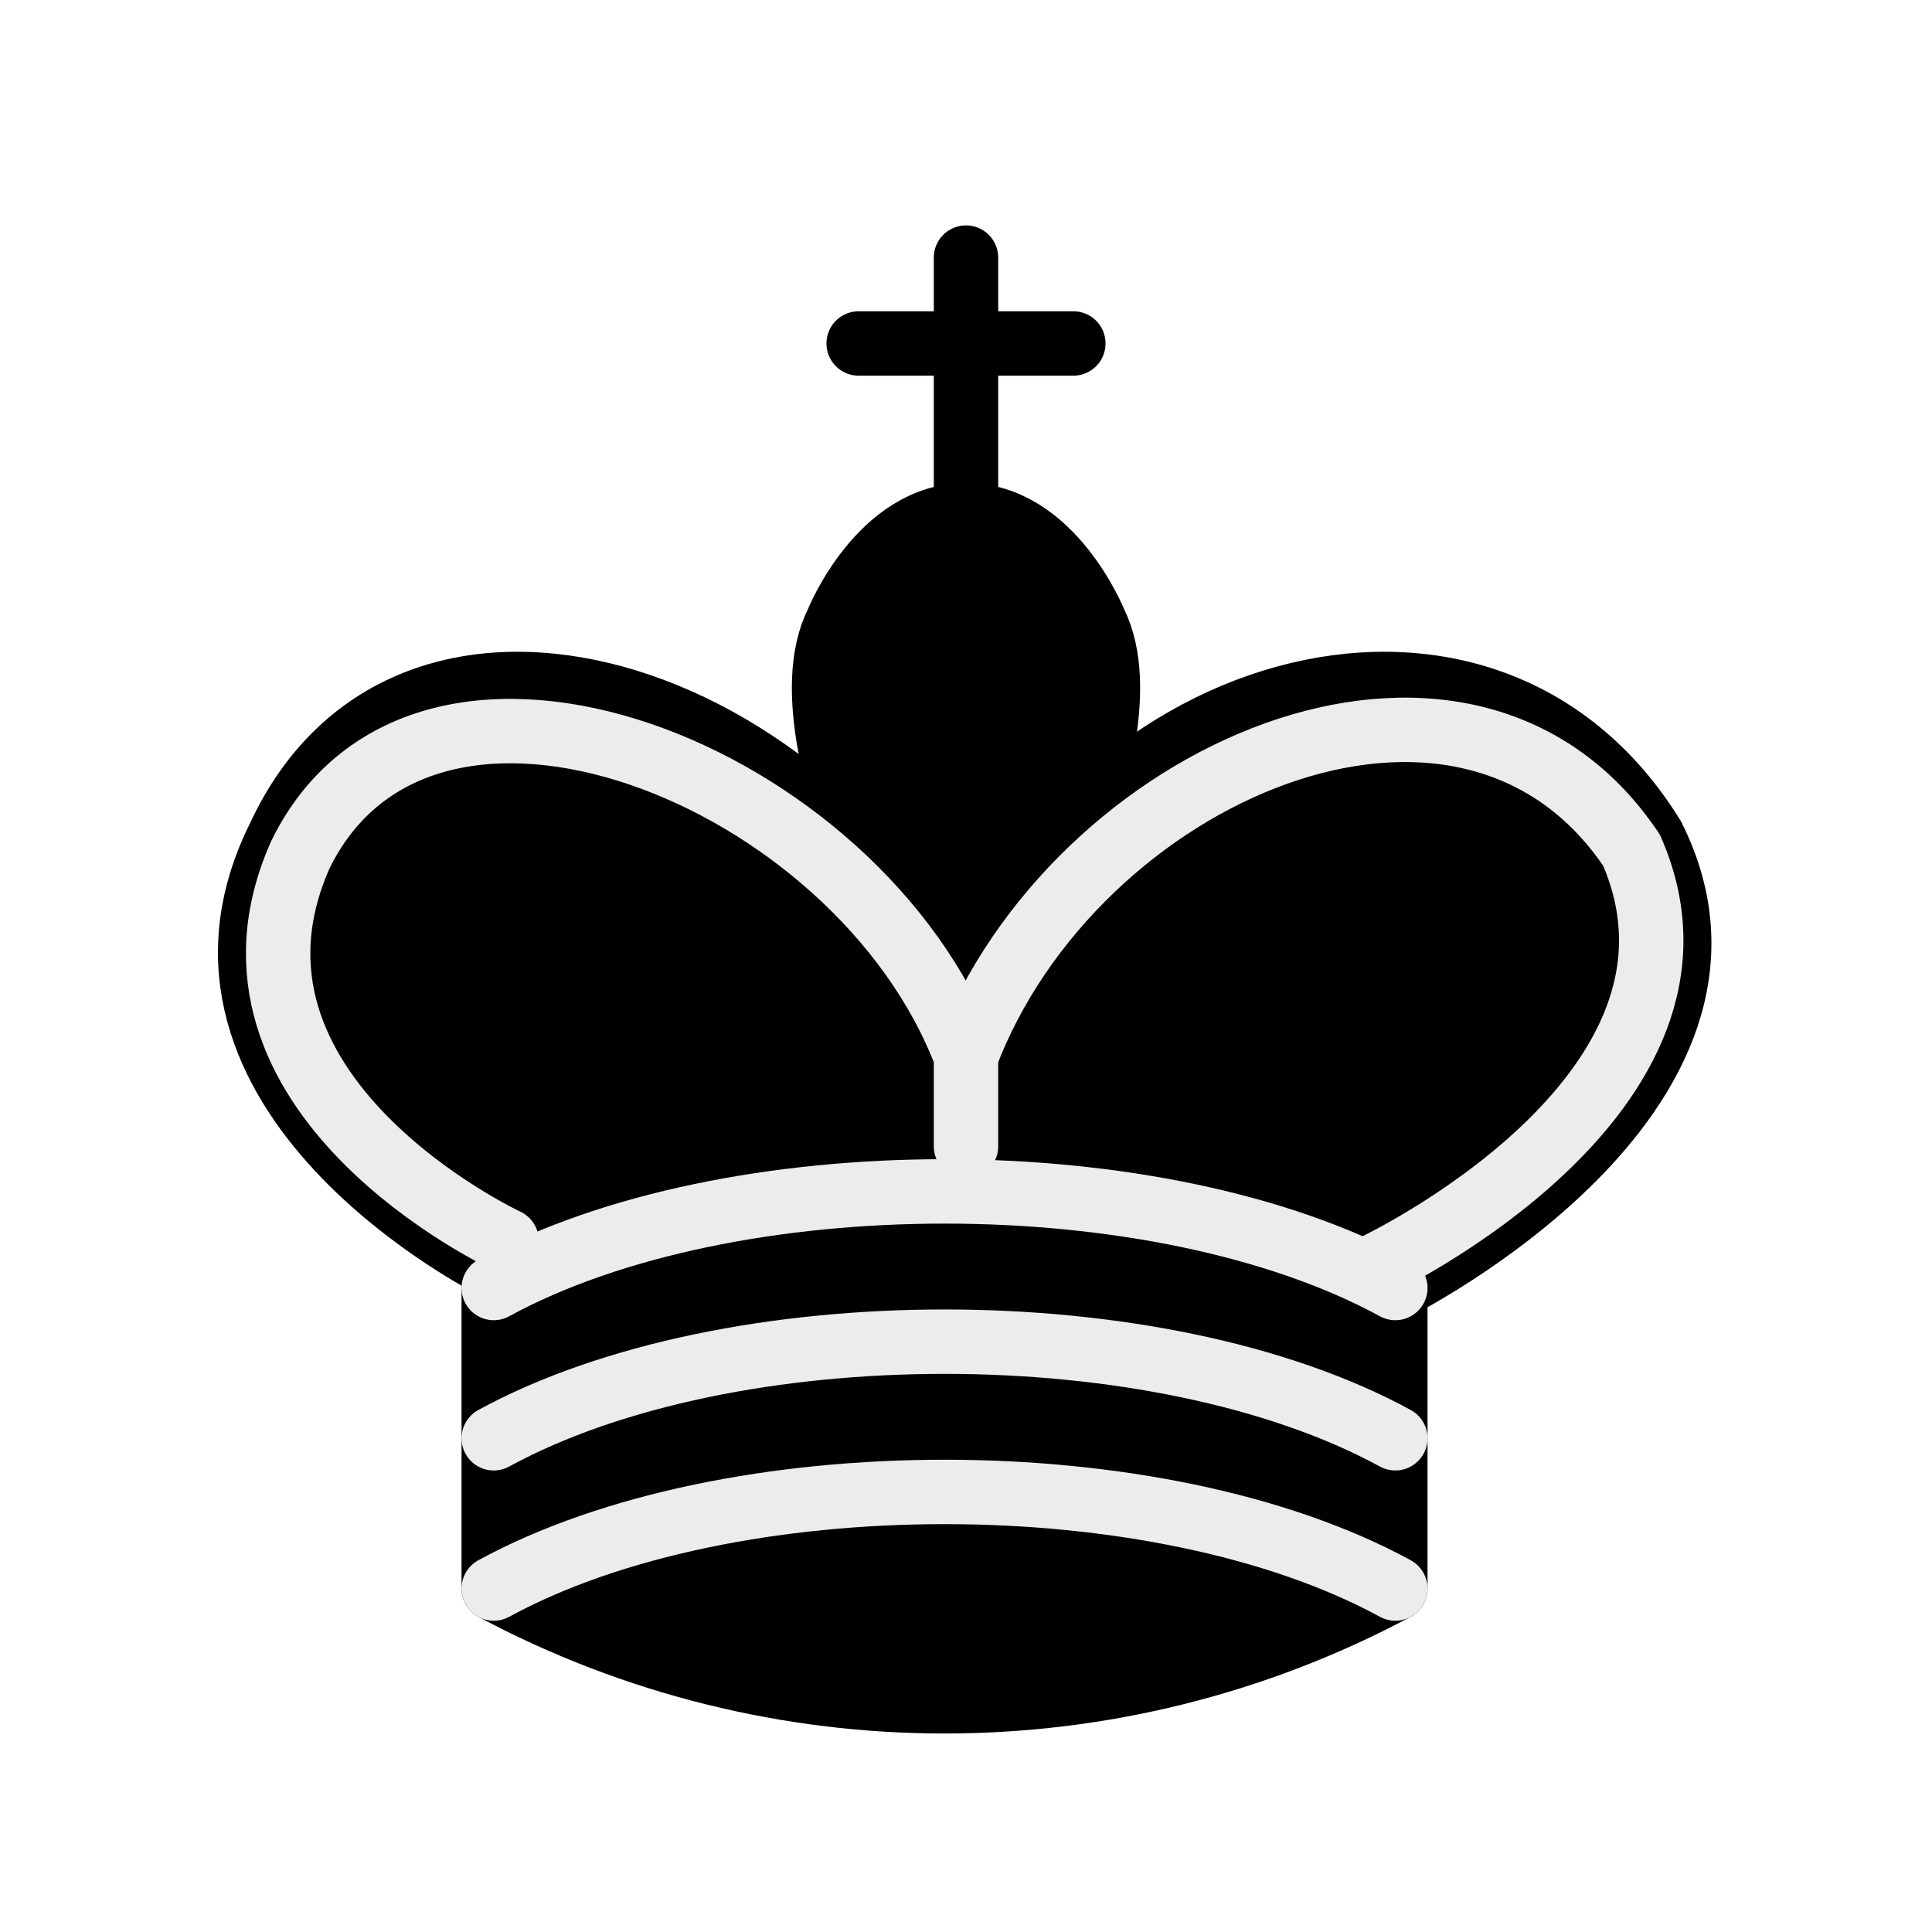
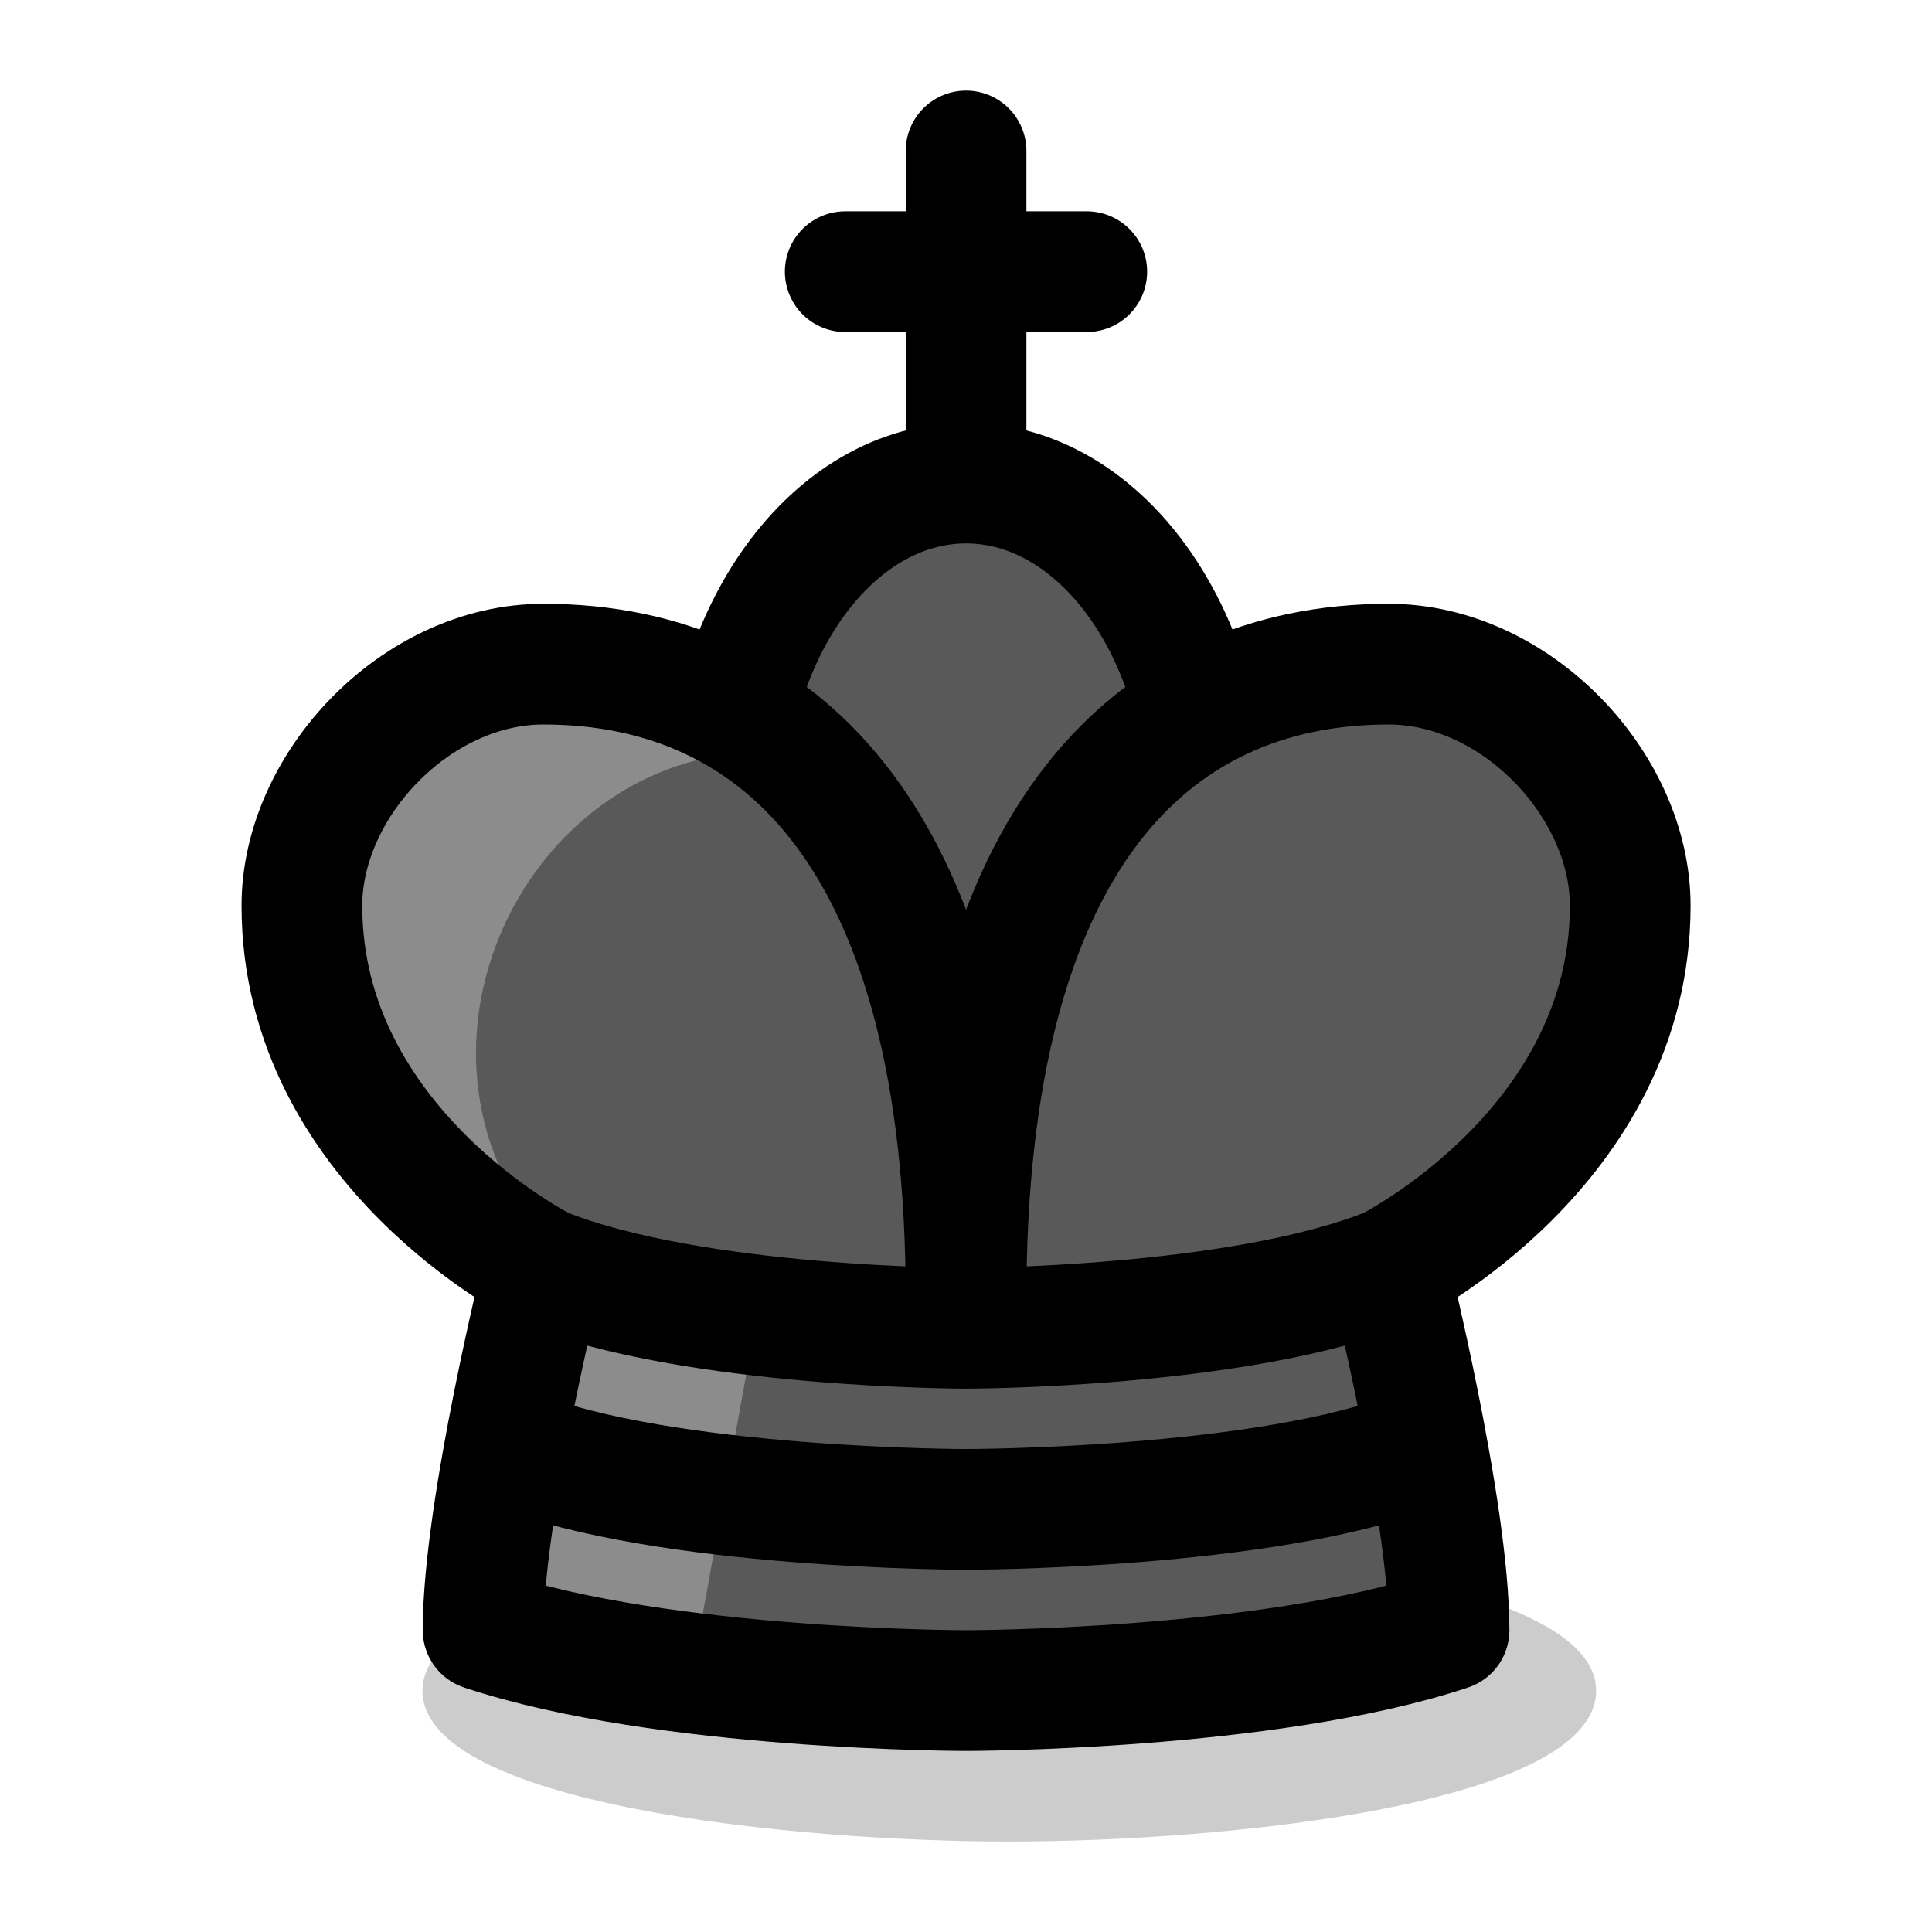
- <svg xmlns="http://www.w3.org/2000/svg" viewBox="0 0 45 45">
-   <g fill="none" fill-rule="evenodd" stroke="#000" stroke-linecap="round" stroke-linejoin="round" stroke-width="1.5">
-     <path stroke-linejoin="miter" d="M22.5 11.6V6" />
-     <path fill="#000" stroke-linecap="butt" stroke-linejoin="miter" d="M22.5 25s4.5-7.5 3-10.5c0 0-1-2.5-3-2.5s-3 2.5-3 2.5c-1.5 3 3 10.5 3 10.5" />
-     <path fill="#000" d="M11.5 37a22.3 22.3 0 0 0 21 0v-7s9-4.5 6-10.5c-4-6.5-13.5-3.5-16 4V27v-3.5c-3.5-7.5-13-10.5-16-4-3 6 5 10 5 10z" />
-     <path stroke-linejoin="miter" d="M20 8h5" />
-     <path stroke="#ececec" d="M32 29.5s8.5-4 6-9.7C34.1 14 25 18 22.5 24.6v2.1-2.1C20 18 9.9 14 7 19.9c-2.5 5.6 4.8 9 4.8 9" />
-     <path stroke="#ececec" d="M11.5 30c5.5-3 15.5-3 21 0m-21 3.5c5.5-3 15.5-3 21 0m-21 3.5c5.5-3 15.5-3 21 0" />
+ <svg xmlns="http://www.w3.org/2000/svg" style="color-scheme:light only" viewBox="0 0 16.933 16.933">
+   <defs>
+     <linearGradient id="c">
+       <stop offset="0" stop-opacity=".2" />
+     </linearGradient>
+     <linearGradient id="b" gradientTransform="scale(.07)">
+       <stop offset="0" stop-color="#8c8c8c" />
+     </linearGradient>
+     <linearGradient id="a" gradientTransform="matrix(.07 0 0 .07 -53.975 2.117)">
+       <stop offset="0" stop-color="#595959" />
+     </linearGradient>
+     <linearGradient id="i" x1="25.929" x2="31.75" y1="8.599" y2="8.599" gradientUnits="userSpaceOnUse" href="#a" />
+     <linearGradient id="g" x1="21.696" x2="30.163" y1="12.965" y2="12.965" gradientUnits="userSpaceOnUse" href="#a" />
+     <linearGradient id="f" x1="92.075" x2="98.954" y1="8.599" y2="8.599" gradientUnits="userSpaceOnUse" href="#a" />
+     <linearGradient id="e" x1="23.283" x2="28.575" y1="7.144" y2="7.144" gradientUnits="userSpaceOnUse" href="#a" />
+     <linearGradient id="j" x1="28.046" x2="31.75" y1="8.463" y2="8.463" gradientUnits="userSpaceOnUse" href="#b" />
+     <linearGradient id="h" x1="27.781" x2="30.162" y1="12.832" y2="12.832" gradientUnits="userSpaceOnUse" href="#b" />
+     <linearGradient id="d" x1="4.233" x2="103.049" y1="24.342" y2="24.342" gradientTransform="matrix(1 0 0 1.25 .794 -3.043)" gradientUnits="userSpaceOnUse" href="#c" />
+   </defs>
+   <path fill="url(#d)" d="M5.027 14.817c0 .992 2.646 1.323 4.233 1.323s4.233-.331 4.233-1.323-2.779-1.323-4.233-1.323-4.233.331-4.233 1.323" class="UnoptimicedTransforms" style="font-variation-settings:normal;-inkscape-stroke:none" transform="matrix(1.215 0 0 1 -2.405 0)" />
+   <g transform="matrix(-1 0 0 1 34.396 0)">
+     <path fill="#a6a6a6" stroke="#000" stroke-linecap="round" stroke-linejoin="round" stroke-width="1.058" d="M25.929 1.323v3.439" style="font-variation-settings:normal" />
+     <ellipse cx="25.929" cy="7.144" fill="url(#e)" stroke="#000" stroke-linecap="round" stroke-linejoin="round" stroke-width="1.058" rx="2.117" ry="2.91" style="font-variation-settings:normal" />
+     <path fill="url(#f)" stroke="#000" stroke-linecap="round" stroke-linejoin="round" stroke-width="1.058" d="M94.721 11.113s-2.117-1.058-2.117-3.175c0-1.058 1.001-2.117 2.117-2.117 2.117 0 3.704 1.587 3.704 5.556" style="font-variation-settings:normal" transform="translate(-72.496)" />
+     <path fill="url(#g)" d="M21.96 11.113s-.265 2.117-.265 3.175c1.587.529 4.233.529 4.233.529s2.646 0 4.233-.529c0-1.058-.265-3.175-.265-3.175-1.323.529-3.969.529-3.969.529s-2.646 0-3.969-.529" />
+     <path fill="url(#h)" d="m29.369 11.113.794 3.175-1.852.265-.529-2.91z" style="font-variation-settings:normal;-inkscape-stroke:none" />
+     <path fill="url(#i)" d="M29.633 11.113s2.117-1.058 2.117-3.175c0-1.058-1.001-2.117-2.117-2.117-2.117 0-3.704 1.587-3.704 5.556" style="font-variation-settings:normal" />
+     <path fill="url(#j)" d="M28.046 6.615c1.852.265 2.91 2.646 1.587 4.233C31.75 10.054 31.75 9.26 31.75 7.938c0-3.175-3.704-1.323-3.704-1.323" style="font-variation-settings:normal" />
+     <path fill="none" stroke="#000" stroke-linecap="round" stroke-linejoin="round" stroke-width="1.058" d="M29.633 11.113s2.117-1.058 2.117-3.175c0-1.058-1.001-2.117-2.117-2.117-2.117 0-3.704 1.587-3.704 5.556" style="font-variation-settings:normal" />
+     <path fill="none" stroke="#000" stroke-linecap="round" stroke-linejoin="round" stroke-width="1.058" d="M22.225 11.113s-.529 2.117-.529 3.175c1.587.529 4.233.529 4.233.529s2.646 0 4.233-.529c0-1.058-.529-3.175-.529-3.175-1.323.529-3.704.529-3.704.529s-2.381 0-3.704-.529" />
+     <path fill="#a6a6a6" stroke="#000" stroke-linecap="round" stroke-linejoin="round" stroke-width="1.058" d="M24.871 2.381h2.117" style="font-variation-settings:normal" />
+     <path fill="none" stroke="#000" stroke-linejoin="round" stroke-width="1.058" d="M29.898 12.7c-1.323.529-3.969.529-3.969.529s-2.646 0-3.969-.529" />
  </g>
</svg>
